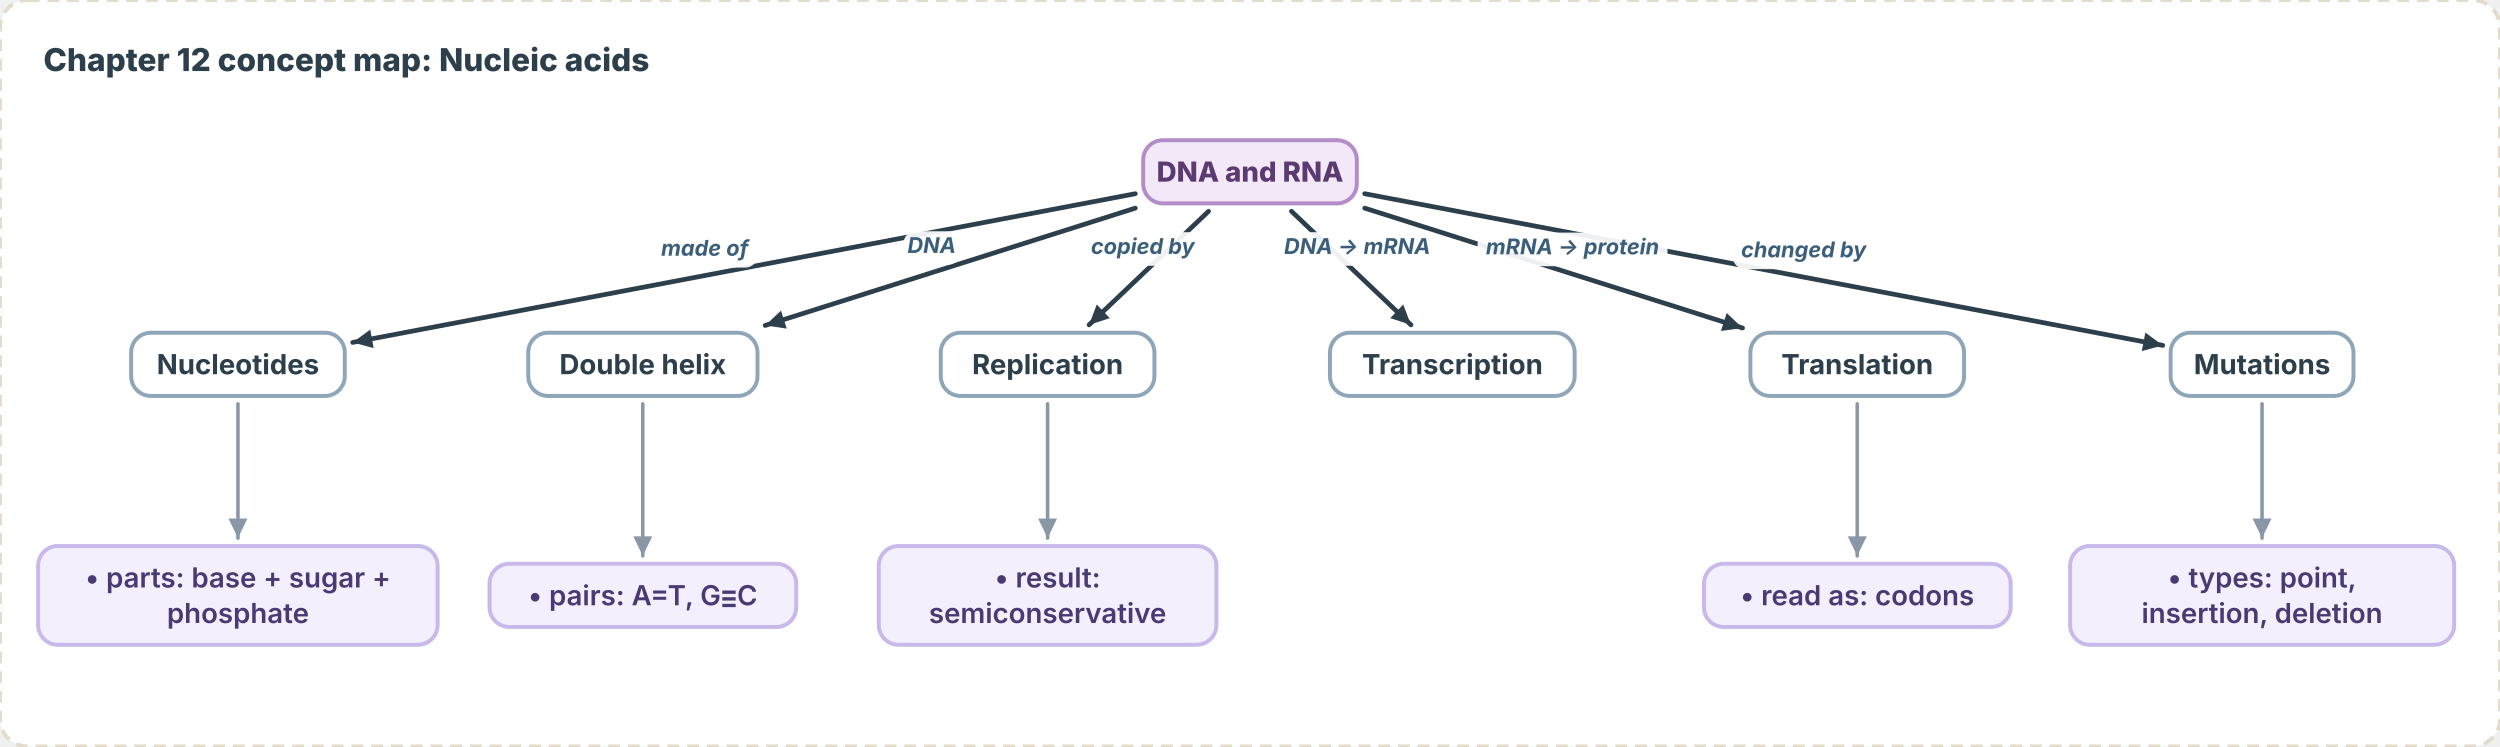
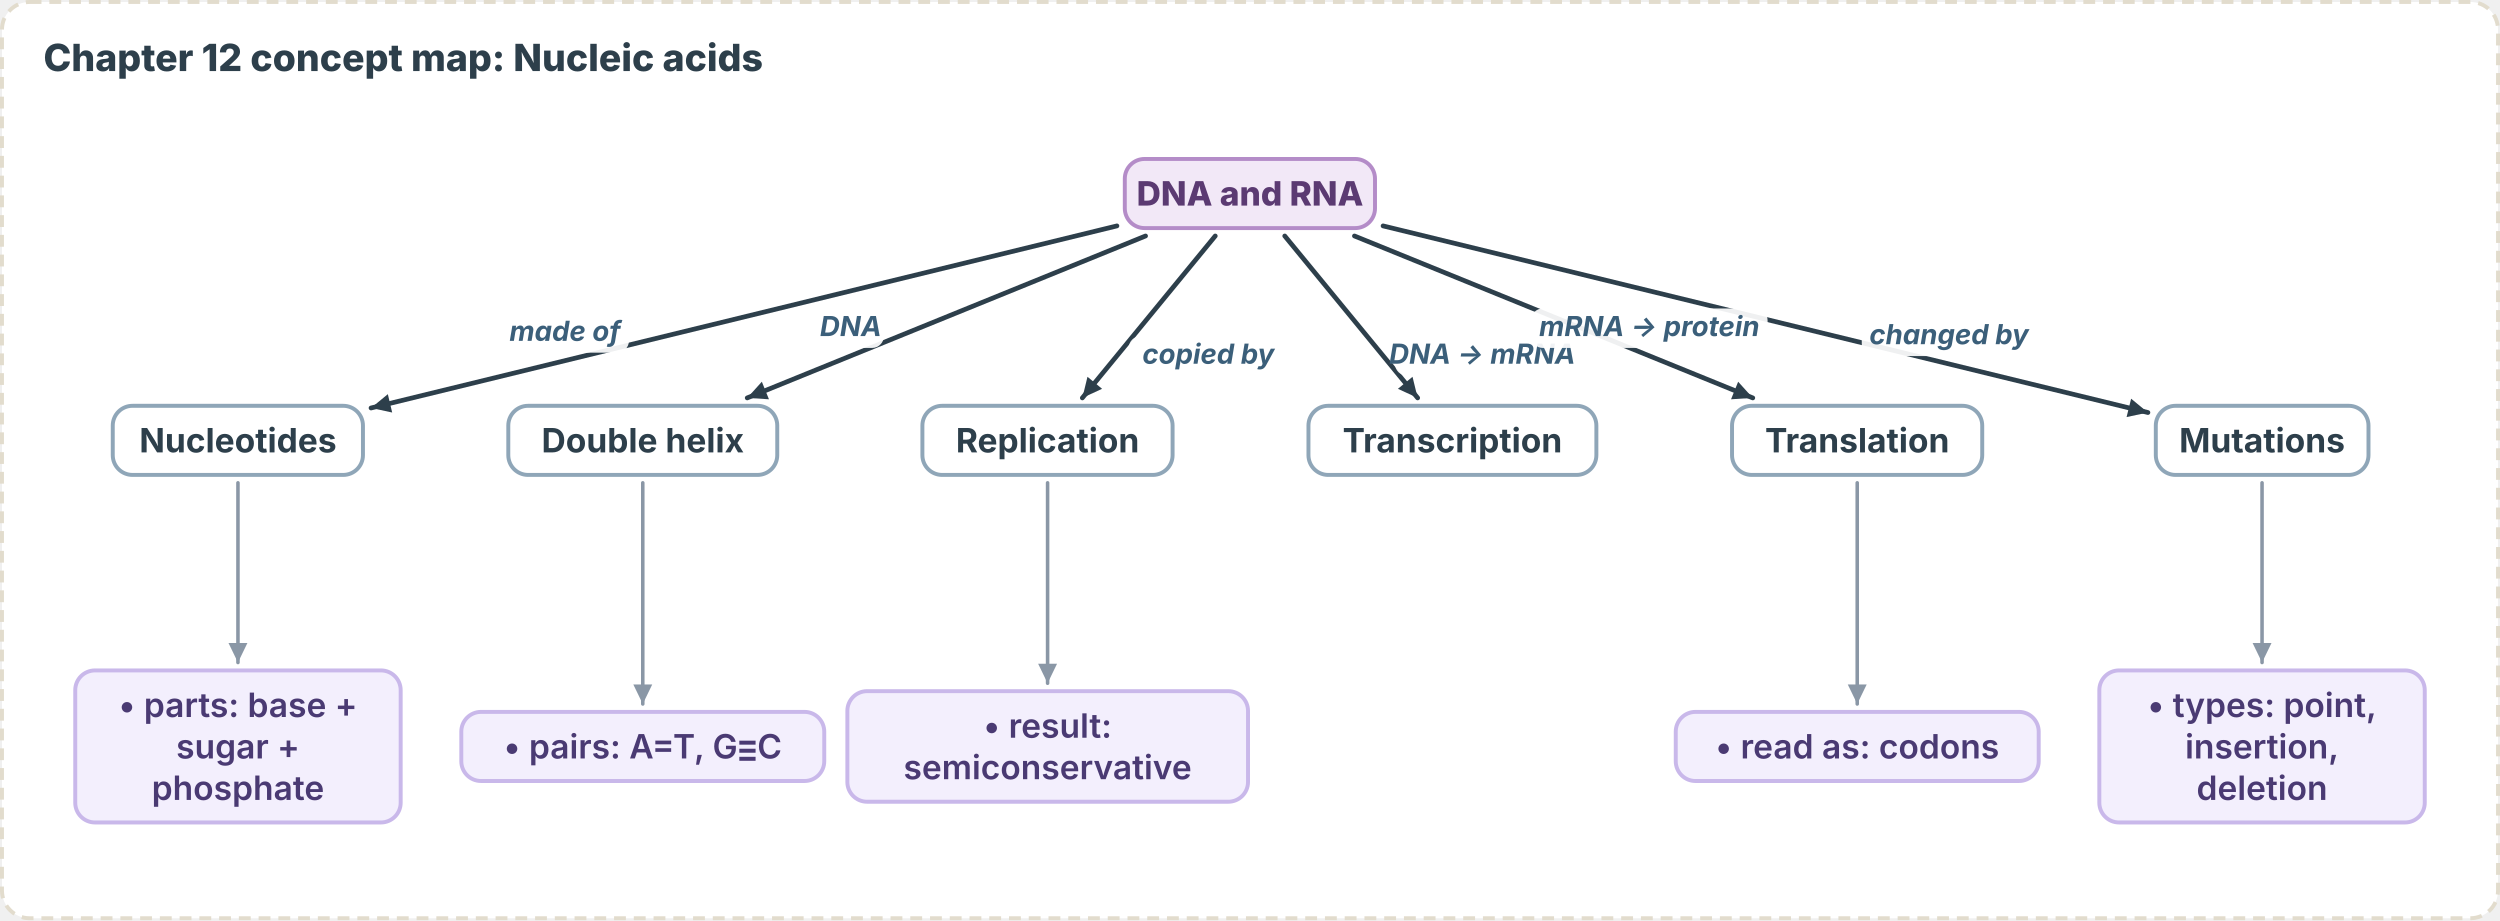
- <svg xmlns="http://www.w3.org/2000/svg" viewBox="0 0 1266 378" width="1266" height="378" style="max-width:100%;height:auto;display:block;margin:0 auto" role="img" aria-label="Concept map for Chapter 12, Nucleic acids. DNA and RNA made of Nucleotides (parts: base + sugar + phosphate). DNA and RNA DNA Double helix (pairs: A=T, G≡C). DNA and RNA copied by Replication (result: semiconservative). DNA and RNA DNA → mRNA Transcription. DNA and RNA mRNA → protein Translation (read as: codons). DNA and RNA changed by Mutations (types: point, insertion, deletion).">
-   <rect width="100%" height="100%" rx="14" fill="#ffffff" stroke="#e2dccd" stroke-width="2" stroke-dasharray="6 4" />
-   <text x="22" y="36" font-size="16" font-weight="800" fill="#2d3f4b" font-family="Nunito,Inter,Helvetica,Arial,sans-serif">Chapter 12 concept map: Nucleic acids</text>
-   <path d="M574.9 98.1 L178.6 173.4" fill="none" stroke="#2d3f4b" stroke-width="2.4" stroke-linecap="round" stroke-linejoin="round" />
-   <path d="M178.6 173.4 L187.5 166.9 L189.2 176.3 Z" fill="#2d3f4b" />
-   <path d="M120.5 204.5 L120.5 272.5" fill="none" stroke="#8a97a6" stroke-width="1.8" stroke-linecap="round" stroke-linejoin="round" />
-   <path d="M120.5 272.5 L115.7 262.6 L125.3 262.6 Z" fill="#8a97a6" />
-   <path d="M574.9 105.4 L387.5 164.8" fill="none" stroke="#2d3f4b" stroke-width="2.4" stroke-linecap="round" stroke-linejoin="round" />
-   <path d="M387.5 164.8 L395.5 157.3 L398.4 166.4 Z" fill="#2d3f4b" />
-   <path d="M325.5 204.5 L325.5 281.5" fill="none" stroke="#8a97a6" stroke-width="1.8" stroke-linecap="round" stroke-linejoin="round" />
-   <path d="M325.5 281.5 L320.7 271.6 L330.3 271.6 Z" fill="#8a97a6" />
-   <path d="M612.0 107.0 L551.5 164.5" fill="none" stroke="#2d3f4b" stroke-width="2.4" stroke-linecap="round" stroke-linejoin="round" />
-   <path d="M551.5 164.5 L555.4 154.2 L562.0 161.1 Z" fill="#2d3f4b" />
-   <path d="M530.5 204.5 L530.5 272.5" fill="none" stroke="#8a97a6" stroke-width="1.8" stroke-linecap="round" stroke-linejoin="round" />
-   <path d="M530.5 272.5 L525.7 262.6 L535.3 262.6 Z" fill="#8a97a6" />
-   <path d="M654.0 107.0 L714.5 164.5" fill="none" stroke="#2d3f4b" stroke-width="2.4" stroke-linecap="round" stroke-linejoin="round" />
-   <path d="M714.5 164.5 L704.0 161.1 L710.6 154.2 Z" fill="#2d3f4b" />
-   <path d="M691.1 105.4 L882.4 166.1" fill="none" stroke="#2d3f4b" stroke-width="2.4" stroke-linecap="round" stroke-linejoin="round" />
-   <path d="M882.4 166.1 L871.5 167.6 L874.4 158.5 Z" fill="#2d3f4b" />
-   <path d="M940.5 204.5 L940.5 281.5" fill="none" stroke="#8a97a6" stroke-width="1.8" stroke-linecap="round" stroke-linejoin="round" />
-   <path d="M940.5 281.5 L935.7 271.6 L945.3 271.6 Z" fill="#8a97a6" />
-   <path d="M691.1 98.1 L1095.2 174.9" fill="none" stroke="#2d3f4b" stroke-width="2.4" stroke-linecap="round" stroke-linejoin="round" />
-   <path d="M1095.2 174.9 L1084.6 177.8 L1086.4 168.4 Z" fill="#2d3f4b" />
-   <path d="M1145.5 204.5 L1145.5 272.5" fill="none" stroke="#8a97a6" stroke-width="1.8" stroke-linecap="round" stroke-linejoin="round" />
-   <path d="M1145.5 272.5 L1140.7 262.6 L1150.3 262.6 Z" fill="#8a97a6" />
-   <rect x="578.9" y="71.0" width="108.2" height="32.0" rx="10" fill="#f2e8f7" stroke="#b48cc8" stroke-width="2" />
-   <text x="633.0" y="92.0" text-anchor="middle" font-size="14" font-weight="800" fill="#5b3a72" font-family="Nunito,Inter,Helvetica,Arial,sans-serif">DNA and RNA</text>
-   <rect x="66.4" y="168.5" width="108.2" height="32.0" rx="10" fill="#ffffff" stroke="#8fa6b8" stroke-width="2" />
-   <text x="120.5" y="189.5" text-anchor="middle" font-size="14" font-weight="700" fill="#2d3f4b" font-family="Nunito,Inter,Helvetica,Arial,sans-serif">Nucleotides</text>
-   <rect x="19.3" y="276.5" width="202.3" height="50.0" rx="10" fill="#f3effd" stroke="#c9b8ea" stroke-width="2" />
-   <text x="120.5" y="297.5" text-anchor="middle" font-size="14" font-weight="600" fill="#4a3a73" font-family="Nunito,Inter,Helvetica,Arial,sans-serif">• parts: base + sugar +</text>
-   <text x="120.5" y="315.5" text-anchor="middle" font-size="14" font-weight="600" fill="#4a3a73" font-family="Nunito,Inter,Helvetica,Arial,sans-serif">   phosphate</text>
-   <rect x="267.5" y="168.5" width="116.1" height="32.0" rx="10" fill="#ffffff" stroke="#8fa6b8" stroke-width="2" />
-   <text x="325.5" y="189.5" text-anchor="middle" font-size="14" font-weight="700" fill="#2d3f4b" font-family="Nunito,Inter,Helvetica,Arial,sans-serif">Double helix</text>
-   <rect x="247.9" y="285.5" width="155.3" height="32.0" rx="10" fill="#f3effd" stroke="#c9b8ea" stroke-width="2" />
-   <text x="325.5" y="306.5" text-anchor="middle" font-size="14" font-weight="600" fill="#4a3a73" font-family="Nunito,Inter,Helvetica,Arial,sans-serif">• pairs: A=T, G≡C</text>
-   <rect x="476.4" y="168.5" width="108.2" height="32.0" rx="10" fill="#ffffff" stroke="#8fa6b8" stroke-width="2" />
-   <text x="530.5" y="189.5" text-anchor="middle" font-size="14" font-weight="700" fill="#2d3f4b" font-family="Nunito,Inter,Helvetica,Arial,sans-serif">Replication</text>
-   <rect x="445.0" y="276.5" width="171.0" height="50.0" rx="10" fill="#f3effd" stroke="#c9b8ea" stroke-width="2" />
-   <text x="530.5" y="297.5" text-anchor="middle" font-size="14" font-weight="600" fill="#4a3a73" font-family="Nunito,Inter,Helvetica,Arial,sans-serif">• result:</text>
-   <text x="530.5" y="315.5" text-anchor="middle" font-size="14" font-weight="600" fill="#4a3a73" font-family="Nunito,Inter,Helvetica,Arial,sans-serif">   semiconservative</text>
-   <rect x="673.5" y="168.5" width="123.9" height="32.0" rx="10" fill="#ffffff" stroke="#8fa6b8" stroke-width="2" />
-   <text x="735.5" y="189.5" text-anchor="middle" font-size="14" font-weight="700" fill="#2d3f4b" font-family="Nunito,Inter,Helvetica,Arial,sans-serif">Transcription</text>
-   <rect x="886.4" y="168.5" width="108.2" height="32.0" rx="10" fill="#ffffff" stroke="#8fa6b8" stroke-width="2" />
-   <text x="940.5" y="189.5" text-anchor="middle" font-size="14" font-weight="700" fill="#2d3f4b" font-family="Nunito,Inter,Helvetica,Arial,sans-serif">Translation</text>
-   <rect x="862.9" y="285.5" width="155.3" height="32.0" rx="10" fill="#f3effd" stroke="#c9b8ea" stroke-width="2" />
-   <text x="940.5" y="306.5" text-anchor="middle" font-size="14" font-weight="600" fill="#4a3a73" font-family="Nunito,Inter,Helvetica,Arial,sans-serif">• read as: codons</text>
-   <rect x="1099.2" y="168.5" width="92.6" height="32.0" rx="10" fill="#ffffff" stroke="#8fa6b8" stroke-width="2" />
-   <text x="1145.5" y="189.5" text-anchor="middle" font-size="14" font-weight="700" fill="#2d3f4b" font-family="Nunito,Inter,Helvetica,Arial,sans-serif">Mutations</text>
-   <rect x="1048.3" y="276.5" width="194.5" height="50.0" rx="10" fill="#f3effd" stroke="#c9b8ea" stroke-width="2" />
-   <text x="1145.5" y="297.5" text-anchor="middle" font-size="14" font-weight="600" fill="#4a3a73" font-family="Nunito,Inter,Helvetica,Arial,sans-serif">• types: point,</text>
-   <text x="1145.5" y="315.5" text-anchor="middle" font-size="14" font-weight="600" fill="#4a3a73" font-family="Nunito,Inter,Helvetica,Arial,sans-serif">   insertion, deletion</text>
-   <rect x="330.4" y="118.5" width="53.1" height="17.0" rx="6" fill="#ffffff" fill-opacity="0.92" />
-   <text x="356.9" y="129.5" text-anchor="middle" font-size="11" font-weight="700" font-style="italic" fill="#3b5f7a" font-family="Nunito,Inter,Helvetica,Arial,sans-serif">made of</text>
-   <rect x="457.6" y="117.1" width="28.5" height="17.0" rx="6" fill="#ffffff" fill-opacity="0.92" />
-   <text x="471.8" y="128.1" text-anchor="middle" font-size="11" font-weight="700" font-style="italic" fill="#3b5f7a" font-family="Nunito,Inter,Helvetica,Arial,sans-serif">DNA</text>
-   <rect x="546.0" y="117.6" width="65.4" height="17.0" rx="6" fill="#ffffff" fill-opacity="0.92" />
-   <text x="578.7" y="128.6" text-anchor="middle" font-size="11" font-weight="700" font-style="italic" fill="#3b5f7a" font-family="Nunito,Inter,Helvetica,Arial,sans-serif">copied by</text>
-   <rect x="651.5" y="117.6" width="71.6" height="17.0" rx="6" fill="#ffffff" fill-opacity="0.92" />
-   <text x="687.3" y="128.6" text-anchor="middle" font-size="11" font-weight="700" font-style="italic" fill="#3b5f7a" font-family="Nunito,Inter,Helvetica,Arial,sans-serif">DNA → mRNA</text>
-   <rect x="748.2" y="117.8" width="96.2" height="17.0" rx="6" fill="#ffffff" fill-opacity="0.92" />
-   <text x="796.3" y="128.8" text-anchor="middle" font-size="11" font-weight="700" font-style="italic" fill="#3b5f7a" font-family="Nunito,Inter,Helvetica,Arial,sans-serif">mRNA → protein</text>
-   <rect x="877.6" y="119.3" width="71.6" height="17.0" rx="6" fill="#ffffff" fill-opacity="0.92" />
-   <text x="913.4" y="130.3" text-anchor="middle" font-size="11" font-weight="700" font-style="italic" fill="#3b5f7a" font-family="Nunito,Inter,Helvetica,Arial,sans-serif">changed by</text>
+ <svg xmlns="http://www.w3.org/2000/svg" viewBox="0 0 1266 466" width="1266" height="466" style="max-width:100%;height:auto;display:block;margin:0 auto" role="img" aria-label="Concept map for Chapter 12, Nucleic acids. DNA and RNA made of Nucleotides (parts: base + sugar + phosphate). DNA and RNA DNA Double helix (pairs: A=T, G≡C). DNA and RNA copied by Replication (result: semiconservative). DNA and RNA DNA → mRNA Transcription. DNA and RNA mRNA → protein Translation (read as: codons). DNA and RNA changed by Mutations (types: point, insertion, deletion).">
+   <rect x="1" y="1" width="1264" height="464" rx="14" fill="#ffffff" stroke="#e2dccd" stroke-width="2" stroke-dasharray="6 4" />
+   <text x="22" y="36" font-size="19" font-weight="800" fill="#2d3f4b" font-family="Nunito,Inter,Helvetica,Arial,sans-serif">Chapter 12 concept map: Nucleic acids</text>
+   <path d="M565.6 114.4 L187.9 206.6" fill="none" stroke="#2d3f4b" stroke-width="2.4" stroke-linecap="round" stroke-linejoin="round" />
+   <path d="M187.9 206.6 L196.4 199.6 L198.6 208.9 Z" fill="#2d3f4b" />
+   <path d="M120.5 244.5 L120.5 335.5" fill="none" stroke="#8a97a6" stroke-width="1.8" stroke-linecap="round" stroke-linejoin="round" />
+   <path d="M120.5 335.5 L115.7 325.6 L125.3 325.6 Z" fill="#8a97a6" />
+   <path d="M580.1 119.5 L378.4 201.5" fill="none" stroke="#2d3f4b" stroke-width="2.4" stroke-linecap="round" stroke-linejoin="round" />
+   <path d="M378.4 201.5 L385.8 193.3 L389.4 202.2 Z" fill="#2d3f4b" />
+   <path d="M325.5 244.5 L325.5 356.5" fill="none" stroke="#8a97a6" stroke-width="1.8" stroke-linecap="round" stroke-linejoin="round" />
+   <path d="M325.5 356.5 L320.7 346.6 L330.3 346.6 Z" fill="#8a97a6" />
+   <path d="M615.4 119.5 L548.1 201.5" fill="none" stroke="#2d3f4b" stroke-width="2.4" stroke-linecap="round" stroke-linejoin="round" />
+   <path d="M548.1 201.5 L550.7 190.8 L558.1 196.9 Z" fill="#2d3f4b" />
+   <path d="M530.5 244.5 L530.5 346.0" fill="none" stroke="#8a97a6" stroke-width="1.8" stroke-linecap="round" stroke-linejoin="round" />
+   <path d="M530.5 346.0 L525.7 336.1 L535.3 336.1 Z" fill="#8a97a6" />
+   <path d="M650.6 119.5 L717.9 201.5" fill="none" stroke="#2d3f4b" stroke-width="2.4" stroke-linecap="round" stroke-linejoin="round" />
+   <path d="M717.9 201.5 L707.9 196.9 L715.3 190.8 Z" fill="#2d3f4b" />
+   <path d="M685.9 119.5 L887.6 201.5" fill="none" stroke="#2d3f4b" stroke-width="2.4" stroke-linecap="round" stroke-linejoin="round" />
+   <path d="M887.6 201.5 L876.6 202.2 L880.2 193.3 Z" fill="#2d3f4b" />
+   <path d="M940.5 244.5 L940.5 356.5" fill="none" stroke="#8a97a6" stroke-width="1.8" stroke-linecap="round" stroke-linejoin="round" />
+   <path d="M940.5 356.5 L935.7 346.6 L945.3 346.6 Z" fill="#8a97a6" />
+   <path d="M700.4 114.4 L1087.7 208.9" fill="none" stroke="#2d3f4b" stroke-width="2.4" stroke-linecap="round" stroke-linejoin="round" />
+   <path d="M1087.7 208.9 L1076.9 211.2 L1079.2 201.9 Z" fill="#2d3f4b" />
+   <path d="M1145.5 244.5 L1145.5 335.5" fill="none" stroke="#8a97a6" stroke-width="1.8" stroke-linecap="round" stroke-linejoin="round" />
+   <path d="M1145.5 335.5 L1140.7 325.6 L1150.3 325.6 Z" fill="#8a97a6" />
+   <rect x="569.6" y="80.5" width="126.7" height="35.0" rx="10" fill="#f2e8f7" stroke="#b48cc8" stroke-width="2" />
+   <text x="633.0" y="104.1" text-anchor="middle" font-size="17" font-weight="800" fill="#5b3a72" font-family="Nunito,Inter,Helvetica,Arial,sans-serif">DNA and RNA</text>
+   <rect x="57.1" y="205.5" width="126.7" height="35.0" rx="10" fill="#ffffff" stroke="#8fa6b8" stroke-width="2" />
+   <text x="120.5" y="229.1" text-anchor="middle" font-size="17" font-weight="700" fill="#2d3f4b" font-family="Nunito,Inter,Helvetica,Arial,sans-serif">Nucleotides</text>
+   <rect x="38.1" y="339.5" width="164.8" height="77.0" rx="10" fill="#f3effd" stroke="#c9b8ea" stroke-width="2" />
+   <text x="120.5" y="363.1" text-anchor="middle" font-size="17" font-weight="600" fill="#4a3a73" font-family="Nunito,Inter,Helvetica,Arial,sans-serif">• parts: base +</text>
+   <text x="120.5" y="384.1" text-anchor="middle" font-size="17" font-weight="600" fill="#4a3a73" font-family="Nunito,Inter,Helvetica,Arial,sans-serif">   sugar +</text>
+   <text x="120.5" y="405.1" text-anchor="middle" font-size="17" font-weight="600" fill="#4a3a73" font-family="Nunito,Inter,Helvetica,Arial,sans-serif">   phosphate</text>
+   <rect x="257.4" y="205.5" width="136.2" height="35.0" rx="10" fill="#ffffff" stroke="#8fa6b8" stroke-width="2" />
+   <text x="325.5" y="229.1" text-anchor="middle" font-size="17" font-weight="700" fill="#2d3f4b" font-family="Nunito,Inter,Helvetica,Arial,sans-serif">Double helix</text>
+   <rect x="233.6" y="360.5" width="183.8" height="35.0" rx="10" fill="#f3effd" stroke="#c9b8ea" stroke-width="2" />
+   <text x="325.5" y="384.1" text-anchor="middle" font-size="17" font-weight="600" fill="#4a3a73" font-family="Nunito,Inter,Helvetica,Arial,sans-serif">• pairs: A=T, G≡C</text>
+   <rect x="467.1" y="205.5" width="126.7" height="35.0" rx="10" fill="#ffffff" stroke="#8fa6b8" stroke-width="2" />
+   <text x="530.5" y="229.1" text-anchor="middle" font-size="17" font-weight="700" fill="#2d3f4b" font-family="Nunito,Inter,Helvetica,Arial,sans-serif">Replication</text>
+   <rect x="429.1" y="350.0" width="202.9" height="56.0" rx="10" fill="#f3effd" stroke="#c9b8ea" stroke-width="2" />
+   <text x="530.5" y="373.6" text-anchor="middle" font-size="17" font-weight="600" fill="#4a3a73" font-family="Nunito,Inter,Helvetica,Arial,sans-serif">• result:</text>
+   <text x="530.5" y="394.6" text-anchor="middle" font-size="17" font-weight="600" fill="#4a3a73" font-family="Nunito,Inter,Helvetica,Arial,sans-serif">   semiconservative</text>
+   <rect x="662.6" y="205.5" width="145.8" height="35.0" rx="10" fill="#ffffff" stroke="#8fa6b8" stroke-width="2" />
+   <text x="735.5" y="229.1" text-anchor="middle" font-size="17" font-weight="700" fill="#2d3f4b" font-family="Nunito,Inter,Helvetica,Arial,sans-serif">Transcription</text>
+   <rect x="877.1" y="205.5" width="126.7" height="35.0" rx="10" fill="#ffffff" stroke="#8fa6b8" stroke-width="2" />
+   <text x="940.5" y="229.1" text-anchor="middle" font-size="17" font-weight="700" fill="#2d3f4b" font-family="Nunito,Inter,Helvetica,Arial,sans-serif">Translation</text>
+   <rect x="848.6" y="360.5" width="183.8" height="35.0" rx="10" fill="#f3effd" stroke="#c9b8ea" stroke-width="2" />
+   <text x="940.5" y="384.1" text-anchor="middle" font-size="17" font-weight="600" fill="#4a3a73" font-family="Nunito,Inter,Helvetica,Arial,sans-serif">• read as: codons</text>
+   <rect x="1091.7" y="205.5" width="107.7" height="35.0" rx="10" fill="#ffffff" stroke="#8fa6b8" stroke-width="2" />
+   <text x="1145.5" y="229.1" text-anchor="middle" font-size="17" font-weight="700" fill="#2d3f4b" font-family="Nunito,Inter,Helvetica,Arial,sans-serif">Mutations</text>
+   <rect x="1063.1" y="339.5" width="164.8" height="77.0" rx="10" fill="#f3effd" stroke="#c9b8ea" stroke-width="2" />
+   <text x="1145.5" y="363.1" text-anchor="middle" font-size="17" font-weight="600" fill="#4a3a73" font-family="Nunito,Inter,Helvetica,Arial,sans-serif">• types: point,</text>
+   <text x="1145.5" y="384.1" text-anchor="middle" font-size="17" font-weight="600" fill="#4a3a73" font-family="Nunito,Inter,Helvetica,Arial,sans-serif">   insertion,</text>
+   <text x="1145.5" y="405.1" text-anchor="middle" font-size="17" font-weight="600" fill="#4a3a73" font-family="Nunito,Inter,Helvetica,Arial,sans-serif">   deletion</text>
+   <rect x="253.6" y="158.6" width="64.9" height="20.0" rx="6" fill="#ffffff" fill-opacity="0.92" />
+   <text x="286.1" y="172.6" text-anchor="middle" font-size="14" font-weight="700" font-style="italic" fill="#3b5f7a" font-family="Nunito,Inter,Helvetica,Arial,sans-serif">made of</text>
+   <rect x="414.1" y="156.2" width="33.5" height="20.0" rx="6" fill="#ffffff" fill-opacity="0.92" />
+   <text x="430.8" y="170.2" text-anchor="middle" font-size="14" font-weight="700" font-style="italic" fill="#3b5f7a" font-family="Nunito,Inter,Helvetica,Arial,sans-serif">DNA</text>
+   <rect x="571.6" y="170.2" width="80.6" height="20.0" rx="6" fill="#ffffff" fill-opacity="0.92" />
+   <text x="611.9" y="184.2" text-anchor="middle" font-size="14" font-weight="700" font-style="italic" fill="#3b5f7a" font-family="Nunito,Inter,Helvetica,Arial,sans-serif">copied by</text>
+   <rect x="706.4" y="170.2" width="88.4" height="20.0" rx="6" fill="#ffffff" fill-opacity="0.92" />
+   <text x="750.6" y="184.2" text-anchor="middle" font-size="14" font-weight="700" font-style="italic" fill="#3b5f7a" font-family="Nunito,Inter,Helvetica,Arial,sans-serif">DNA → mRNA</text>
+   <rect x="775.3" y="156.2" width="119.8" height="20.0" rx="6" fill="#ffffff" fill-opacity="0.92" />
+   <text x="835.2" y="170.2" text-anchor="middle" font-size="14" font-weight="700" font-style="italic" fill="#3b5f7a" font-family="Nunito,Inter,Helvetica,Arial,sans-serif">mRNA → protein</text>
+   <rect x="942.8" y="160.3" width="88.4" height="20.0" rx="6" fill="#ffffff" fill-opacity="0.92" />
+   <text x="987.0" y="174.3" text-anchor="middle" font-size="14" font-weight="700" font-style="italic" fill="#3b5f7a" font-family="Nunito,Inter,Helvetica,Arial,sans-serif">changed by</text>
</svg>
